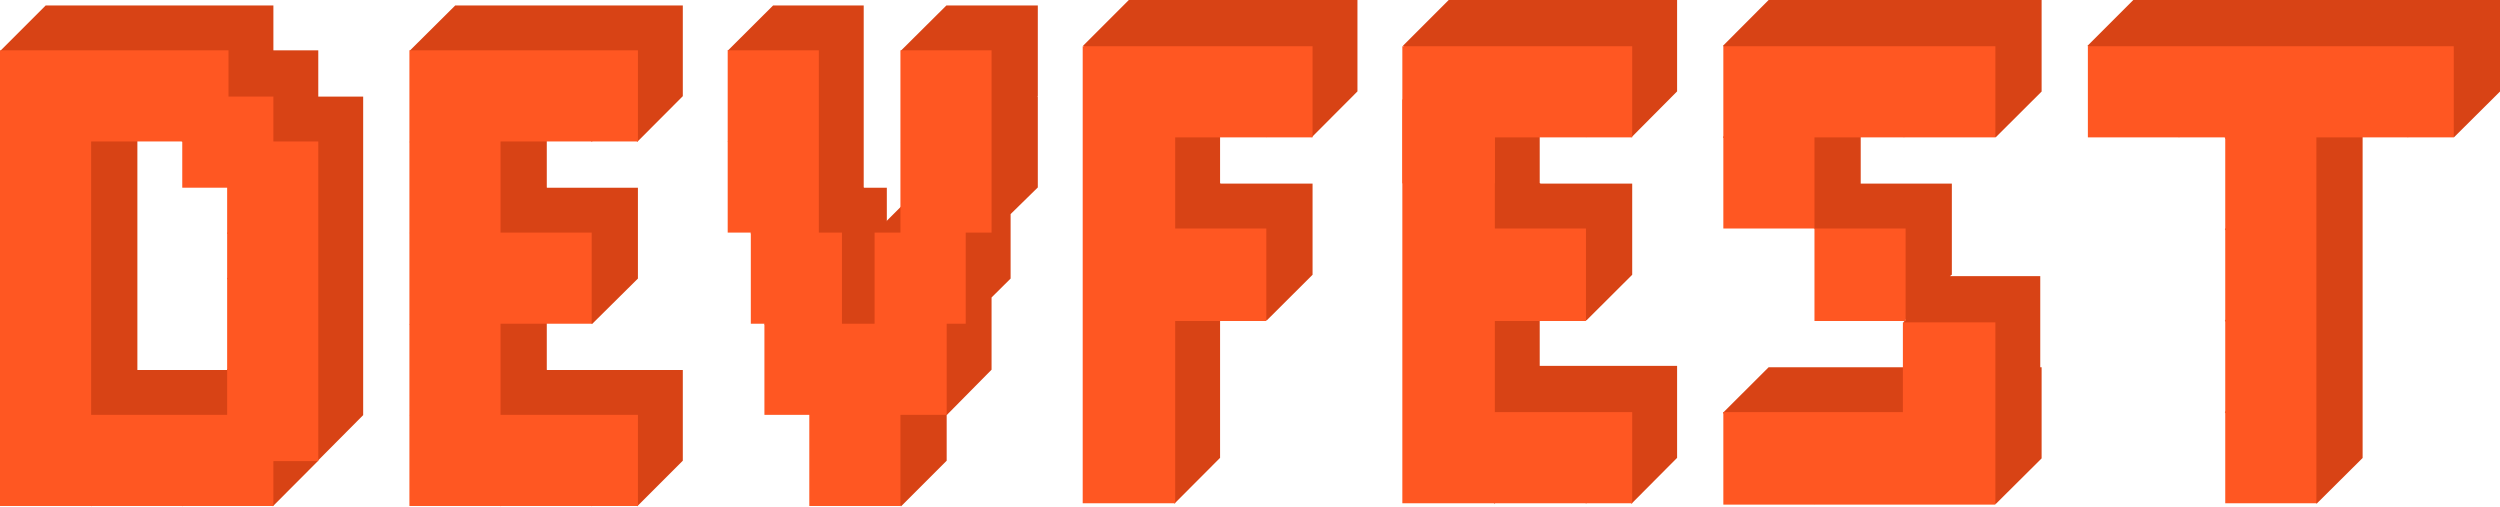
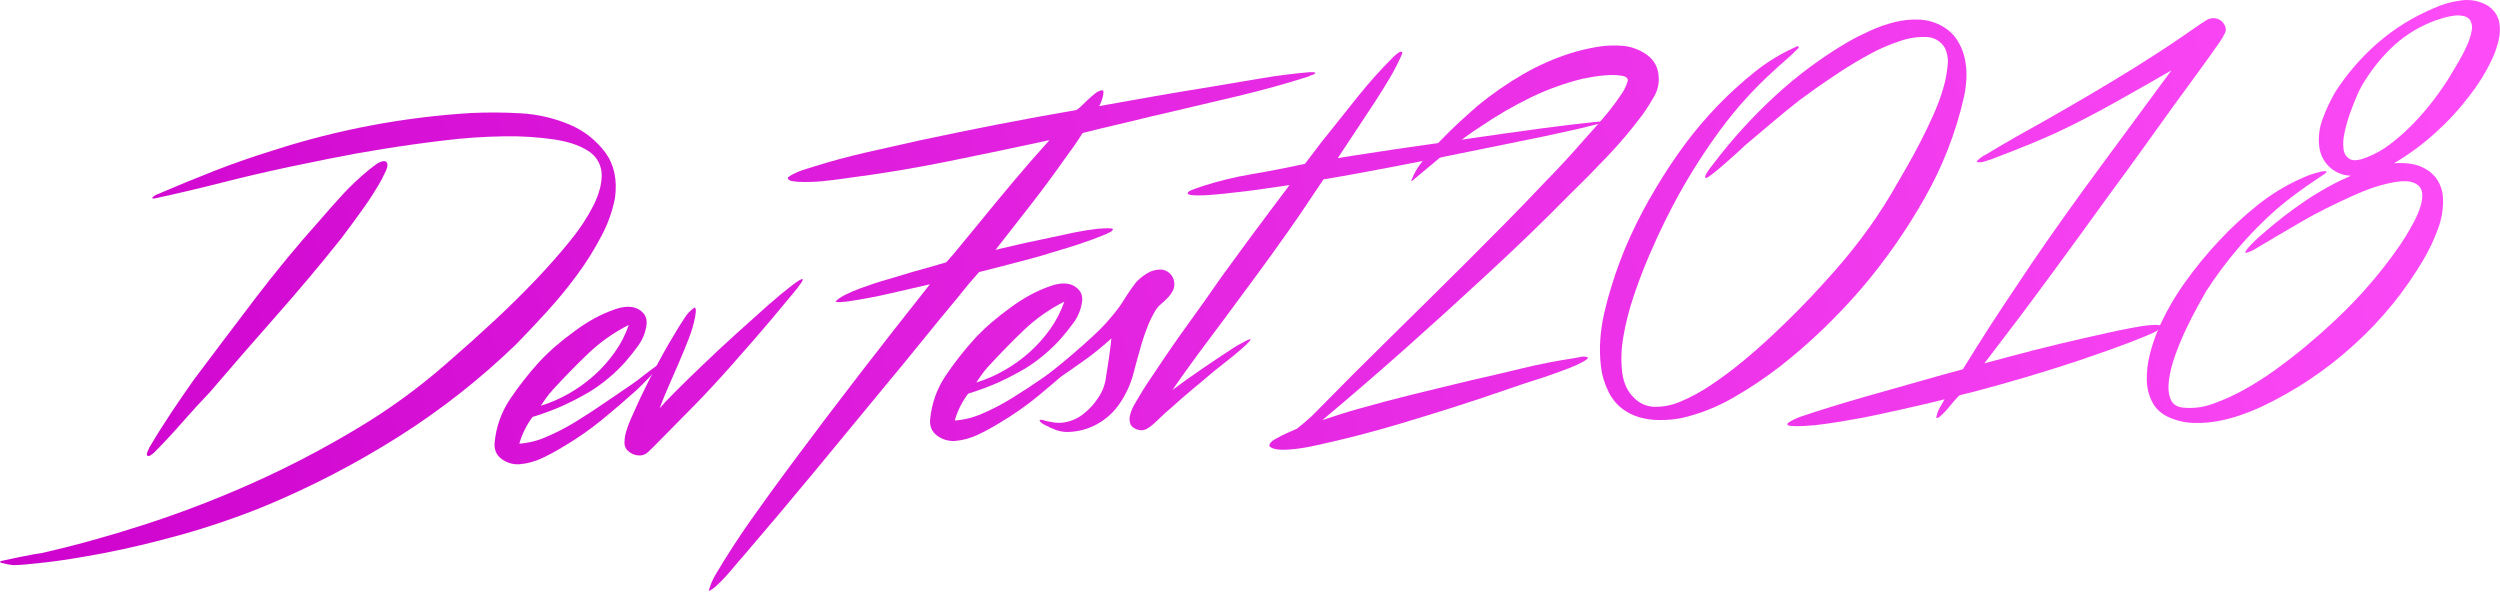
- <svg xmlns="http://www.w3.org/2000/svg" version="1.1" id="Ebene_1" x="0px" y="0px" viewBox="0 0 1838 372.3" style="enable-background:new 0 0 1838 372.3;" xml:space="preserve">
-   <style type="text/css">
- 	.st0{fill:#D84315;}
- 	.st1{fill:#FF5722;}
- </style>
-   <g id="DEV">
-     <polygon class="st0" points="100.6,338.7 67.1,372.2 0.2,305.2 33.6,271.8 100.6,271.8  " />
-     <polygon class="st0" points="101,272 101,204.8 101,137.8 101,71 33.6,71 0.2,104.4 33.6,137.9 0.2,171.3 33.6,204.8 0.2,238.3    67.1,305.2 134.3,372.2 168,338.7 168,272  " />
-     <polygon class="st0" points="267,71 234,71 234,37 201,37 201,4 167.6,4 134.1,4 100.6,4 33.6,4 0.2,37.4 67.1,104.4 100.6,70.9    134.1,104.3 150.7,87.8 167.1,104.2 166.9,104.3 200.6,138 200.4,138 166.9,171.4 183.7,188.1 166.9,204.8 200.4,238.3    166.9,271.8 167.1,271.9 133.8,305.2 200.6,372.2 234,338.7 234,338.4 267,305.2 267,238.3 267,204.8 267,171.3 267,138.2    267,137.8  " />
-     <g>
-       <polygon class="st0" points="401.7,338.7 368.2,372.2 301.2,305.2 334.7,271.8 401.7,271.8   " />
-       <polygon class="st0" points="468.6,272 435.1,272 402,272 402,205 334.7,205 301.1,238.4 368,305.3 368,305.3 435.1,372.2     451.8,355.5 468.5,372.2 502,338.7 502,272   " />
-       <polygon class="st0" points="401.7,204.8 368.2,238.3 301.2,171.3 334.7,137.8 401.7,137.8   " />
-       <polygon class="st0" points="402,138 402,71 334.7,71 301.1,104.4 368,171.3 368,171.3 435.2,238.3 469,204.8 469,138   " />
-       <polygon class="st0" points="468.6,4 435.1,4 401.7,4 401.7,4 334.7,4 301.2,37.3 368.2,104.2 401.7,70.7 435.1,104.2 451.9,87.4     468.6,104.2 502,70.7 502,4   " />
-       <polygon class="st1" points="368,104 368.2,104 401.7,104 435.1,104 469,104 469,37 435.1,37 401.7,37 368.2,37 301,37 301,83.2     301,104 301,129 301,171.3 301,238.3 301,305.2 301,372 368.2,372 368.2,372 401.7,372 435.1,372 469,372 469,305 435.1,305     401.7,305 368,305 368,238 368,238 368,238 435,238 435,171 400,171 400,171 368,171 368,129   " />
+ <svg xmlns="http://www.w3.org/2000/svg" xmlns:xlink="http://www.w3.org/1999/xlink" viewBox="0 0 1335.45 315.71">
+   <defs>
+     <style>.cls-1{fill:url(#Neues_Verlaufsfeld_5);}.cls-2{fill:url(#Neues_Verlaufsfeld_5-2);}.cls-3{fill:url(#Neues_Verlaufsfeld_5-3);}.cls-4{fill:url(#Neues_Verlaufsfeld_5-4);}.cls-5{fill:url(#Neues_Verlaufsfeld_5-5);}.cls-6{fill:url(#Neues_Verlaufsfeld_5-6);}.cls-7{fill:url(#Neues_Verlaufsfeld_5-7);}.cls-8{fill:url(#Neues_Verlaufsfeld_5-8);}.cls-9{fill:url(#Neues_Verlaufsfeld_5-9);}.cls-10{fill:url(#Neues_Verlaufsfeld_5-10);}.cls-11{fill:url(#Neues_Verlaufsfeld_5-11);}</style>
+     <linearGradient id="Neues_Verlaufsfeld_5" x1="-65.9" y1="224.86" x2="1364.55" y2="-99.01" gradientUnits="userSpaceOnUse">
+       <stop offset="0" stop-color="#c0c" />
+       <stop offset="1" stop-color="#ff4ff9" />
+     </linearGradient>
+     <linearGradient id="Neues_Verlaufsfeld_5-2" x1="-51.83" y1="287" x2="1378.62" y2="-36.87" xlink:href="#Neues_Verlaufsfeld_5" />
+     <linearGradient id="Neues_Verlaufsfeld_5-3" x1="-50.07" y1="294.77" x2="1380.38" y2="-29.1" xlink:href="#Neues_Verlaufsfeld_5" />
+     <linearGradient id="Neues_Verlaufsfeld_5-4" x1="-48.34" y1="302.43" x2="1382.11" y2="-21.45" xlink:href="#Neues_Verlaufsfeld_5" />
+     <linearGradient id="Neues_Verlaufsfeld_5-5" x1="-43.16" y1="325.28" x2="1387.28" y2="1.41" xlink:href="#Neues_Verlaufsfeld_5" />
+     <linearGradient id="Neues_Verlaufsfeld_5-6" x1="-41.7" y1="331.75" x2="1388.75" y2="7.88" xlink:href="#Neues_Verlaufsfeld_5" />
+     <linearGradient id="Neues_Verlaufsfeld_5-7" x1="-50.26" y1="293.93" x2="1380.18" y2="-29.94" xlink:href="#Neues_Verlaufsfeld_5" />
+     <linearGradient id="Neues_Verlaufsfeld_5-8" x1="-44.88" y1="317.72" x2="1385.57" y2="-6.15" xlink:href="#Neues_Verlaufsfeld_5" />
+     <linearGradient id="Neues_Verlaufsfeld_5-9" x1="-39.42" y1="342.75" x2="1391.03" y2="18.88" xlink:href="#Neues_Verlaufsfeld_5" />
+     <linearGradient id="Neues_Verlaufsfeld_5-10" x1="-31.99" y1="374.63" x2="1398.46" y2="50.76" xlink:href="#Neues_Verlaufsfeld_5" />
+     <linearGradient id="Neues_Verlaufsfeld_5-11" x1="-25.95" y1="401.32" x2="1404.5" y2="77.44" xlink:href="#Neues_Verlaufsfeld_5" />
+   </defs>
+   <g id="Ebene_2" data-name="Ebene 2">
+     <g id="Ebene_1-2" data-name="Ebene 1">
+       <path class="cls-1" d="M304,66.44A46,46,0,0,1,323.37,81.5q7.1,9.75,5.14,24.29a71.91,71.91,0,0,1-7.24,20.28,158.11,158.11,0,0,1-13,20.78,249.67,249.67,0,0,1-16.2,19.72q-8.69,9.51-16.34,17.32a391.32,391.32,0,0,1-62.95,49.45A473.42,473.42,0,0,1,141.1,270.5a421.2,421.2,0,0,1-44.91,15.3q-22.08,6.09-40.42,9.6t-31.26,5q-12.92,1.49-17.23,1.48a10.55,10.55,0,0,1-1.36-.15c-.76-.11-1.59-.25-2.5-.43s-1.7-.36-2.38-.54-1-.43-1-.72.87-.45,3.06-.91l7.25-1.55q4-.85,7.58-1.46c2.42-.41,3.78-.62,4.08-.64q26-5.84,55.12-15.23A575.4,575.4,0,0,0,135,258a521.67,521.67,0,0,0,55.6-29A323,323,0,0,0,239,193.75q12.63-10.91,24.8-22.22t22.54-22.21q10.37-10.9,18.46-21A103.4,103.4,0,0,0,317.2,109.4q4.24-8.75,4.21-15.86a15,15,0,0,0-5.75-11.89q-6.82-5.15-19.09-7.08a164.71,164.71,0,0,0-27.34-1.75A297.8,297.8,0,0,0,237.39,75q-16.77,2-32.4,4.51t-28.88,5.21l-21.63,4.44q-18.79,4-36,8.4T82.7,106l-1,0c-.38,0-.49-.12-.34-.42a5.48,5.48,0,0,1,1.8-1.4Q99.88,97,114.47,91.29t31.34-10.92a428.43,428.43,0,0,1,105.77-20,255.86,255.86,0,0,1,26.53.15A78.68,78.68,0,0,1,304,66.44Zm-225.2,177c-.45-.27-.5-.89-.12-1.86a25.1,25.1,0,0,1,1-2.35q3.58-6.08,6.4-10.49t5.5-8.47q2.7-4.08,5.5-8.15t6.64-9.52q16.19-21.58,32.49-43T170.53,118q6.3-7.32,12.61-14.19a136.46,136.46,0,0,1,14-13.15c.45-.32,1-.78,1.81-1.4a28,28,0,0,1,2.37-1.76,9.62,9.62,0,0,1,2.48-1.21,3.8,3.8,0,0,1,2.38,0,2.36,2.36,0,0,1,.81,2,8.72,8.72,0,0,1-.66,2.56c-.38.89-.79,1.75-1.23,2.57a13.22,13.22,0,0,0-.9,1.91A164.46,164.46,0,0,1,194.3,111q-5.4,7.6-11.92,16.24-16.87,21.18-34.77,41.42t-35.46,40.79q-7.66,8-14.64,16t-14.87,16a10.44,10.44,0,0,1-2,1.63C79.86,243.65,79.26,243.75,78.8,243.48Z" />
+       <path class="cls-2" d="M351.76,196.24c-1.21,1.37-2.59,2.9-4.17,4.58s-3.12,3.25-4.62,4.71-2.4,2.34-2.7,2.65q-9,8.1-18.5,15.89A163.87,163.87,0,0,1,301,238.53a121,121,0,0,1-11.3,6.13A35,35,0,0,1,277.48,248a14.33,14.33,0,0,1-9.66-2.93q-4.21-3.2-3.57-8.92a49.67,49.67,0,0,1,8.25-23A169.1,169.1,0,0,1,288,193.37a113.14,113.14,0,0,1,9-8.64q4.72-4.06,9.92-7.81a87.84,87.84,0,0,1,10.39-6.74,72.45,72.45,0,0,1,11.31-5,22.32,22.32,0,0,1,5.89-1.27,12.15,12.15,0,0,1,5.9.93q5.46,2.8,5,8.19a24.26,24.26,0,0,1-4.24,11.26q-1.8,2.5-3.6,4.78c-1.2,1.51-2.47,3-3.82,4.56a88.14,88.14,0,0,1-18.27,15.33,153.56,153.56,0,0,1-14.47,7.59,135.15,135.15,0,0,1-16.52,6.16A43.79,43.79,0,0,0,277.41,237a42.93,42.93,0,0,0,14.49-3.65,117,117,0,0,0,15.82-8.2q7.9-4.87,15.58-10.17t14-9.54c.3-.16,1.28-.86,2.94-2.11s3.42-2.61,5.3-4.09,4.4-3.31,7.56-5.51C353.41,194,353,194.86,351.76,196.24Zm-56.62,12.13a44.42,44.42,0,0,0-3.48,4.32l-2.81,4.08a73.87,73.87,0,0,0,15-6.52,79,79,0,0,0,13.54-9.74,74.11,74.11,0,0,0,11-12.36,56.92,56.92,0,0,0,7.51-14.6,90.22,90.22,0,0,0-21.67,15.28Q304.59,198.05,295.14,208.37Z" />
+       <path class="cls-3" d="M428.79,149.18c.15.14,0,.65-.56,1.56a65.3,65.3,0,0,1-4.61,6q-3.83,4.68-11.59,13.92t-21.73,25q-10.12,11.45-19.93,21.44T349.75,238c-1.35,1.38-2.67,2.65-3.94,3.8a6.4,6.4,0,0,1-5.1,1.45,8.67,8.67,0,0,1-5.11-2.27,5.68,5.68,0,0,1-2-4.84,20.08,20.08,0,0,1,.87-5.52,52.56,52.56,0,0,1,2.34-6.46q1.45-3.36,2.91-6.49t2.57-5.6q4.49-9.42,9.52-18.75t10.88-18.81c1-1.65,2.14-3.35,3.26-5.08a17.38,17.38,0,0,1,4.17-4.47c.59-.61,1-.78,1.24-.5a2.31,2.31,0,0,1,.35,1.41,11.3,11.3,0,0,1-.21,2.09,9,9,0,0,0-.22,1.54A63.8,63.8,0,0,1,368,180.67q-2.46,6.36-5.36,13.07t-5.7,13.09q-2.81,6.38-4.58,11.28,2.25-2.73,8.56-9.06t14.65-14.28q8.34-8,17.47-16.28t16.91-15.16q7.79-6.83,13-10.81C426.37,149.88,428.33,148.76,428.79,149.18Z" />
+       <path class="cls-4" d="M699.43,38.57c.15,0,.76,0,1.81,0s1.51.19,1.37.48A2.48,2.48,0,0,1,701,40a3.27,3.27,0,0,0-1.59.73q-18.56,5.93-38.14,10.59t-42,9.89c-.91.19-2.16.47-3.74.84s-3.44.82-5.55,1.36-4.38,1.09-6.79,1.64-4.76,1.1-7,1.65q-8.38,1.93-17.89,4.36c-1.49,2.41-3.07,4.79-4.71,7.13s-3.38,4.73-5.17,7.15q-8.77,12.47-18,24.29t-18.68,23.9a2.41,2.41,0,0,1,1-.27,2.41,2.41,0,0,0,1-.27q6.8-1.64,13.7-3.17c4.61-1,9.32-2,14.16-3q6.33-1.4,12.56-2.68t12.8-2l1.48-.07,2.72-.13a12,12,0,0,1,2.49.1c.68.11.95.32.8.62a3,3,0,0,1-1.58,1.39c-.75.33-1.43.65-2,1q-7.24,3-14.6,5.41T561.48,135q-3.86,1.29-10.19,3t-12.67,3.34q-7.47,1.9-15.63,4-2.7,3.19-5.17,5.94-2,2.5-3.83,4.67c-1.2,1.45-2,2.48-2.47,3.08q-9.91,11.87-19.47,23.71t-19.47,23.71q-19.12,23.27-38,46.07T396.06,298.2c-.75.77-1.84,2-3.27,3.77s-3,3.58-4.72,5.49-3.42,3.63-5.07,5.17a17.75,17.75,0,0,1-4.07,3q-.45.24-.12-.87c.23-.74.53-1.6.89-2.56s.79-1.9,1.23-2.8l.9-1.79q9.21-15.56,19.54-30.18t21.13-29.16q18.22-24.52,36.66-48.41t37.57-48l-21.74,5q-10.86,2.49-21.74,4.1c-.31,0-.87.08-1.7.2s-1.67.18-2.49.22a9,9,0,0,1-2.16-.11c-.61-.12-.68-.33-.23-.65a23.73,23.73,0,0,1,5.19-3.31,75.46,75.46,0,0,1,7.47-3.21q4.07-1.5,8-2.79c2.64-.86,4.94-1.55,6.9-2.09q6.57-2.05,13.36-4t13.58-3.83a4.46,4.46,0,0,1,1.24-.38,9.14,9.14,0,0,0,1.48-.4c.6-.18,1.13-.35,1.58-.52q1.58-1.83,4.05-4.57,2-2.5,5.07-6.16t7.31-8.89q9.45-11.62,19-23t19.7-22.62q-27.18,5.89-54.13,11.35t-54.37,9q-6.57,1-13,1.61a87.18,87.18,0,0,1-13,.29c-.76-.11-1.63-.21-2.61-.31a4.06,4.06,0,0,1-2.39-1c-.46-.56-.23-1.12.67-1.68s1.5-.91,1.81-1.07a36,36,0,0,1,5.31-2.23q3.06-1,5.77-1.81,14-4.38,28.08-7.58T491,75.05q21.06-4.5,42-8.58t42-7.71a14.16,14.16,0,0,0,2.6-2.09l3.49-3.35q1.8-1.73,3.72-3.24a8.45,8.45,0,0,1,3.5-1.81q1.14-.27,1.14.93a10,10,0,0,1-.43,2.76A20.87,20.87,0,0,1,588,55a9,9,0,0,1-.89,1.68Q602,54,616.85,51.4t29.79-5q12.92-2.15,26.28-4.43T699.43,38.57Z" />
+       <path class="cls-5" d="M584.4,183.8c-1.2,1.38-2.59,2.9-4.16,4.58s-3.12,3.26-4.62,4.72-2.41,2.34-2.71,2.64q-9,8.1-18.49,15.89a163.61,163.61,0,0,1-20.77,14.47,123.62,123.62,0,0,1-11.3,6.13,35.14,35.14,0,0,1-12.23,3.32,14.38,14.38,0,0,1-9.66-2.93c-2.8-2.13-4-5.1-3.57-8.92a49.86,49.86,0,0,1,8.25-23,170.17,170.17,0,0,1,15.52-19.8,111.4,111.4,0,0,1,9-8.64c3.16-2.71,6.46-5.31,9.93-7.82A88.29,88.29,0,0,1,550,157.74a72.82,72.82,0,0,1,11.3-5,22.32,22.32,0,0,1,5.89-1.27,12.13,12.13,0,0,1,5.9.93q5.46,2.81,5,8.19a24.38,24.38,0,0,1-4.23,11.26c-1.21,1.67-2.4,3.26-3.6,4.77s-2.48,3-3.83,4.57a87.62,87.62,0,0,1-18.27,15.33,151.15,151.15,0,0,1-14.47,7.59,136.63,136.63,0,0,1-16.51,6.16,43.71,43.71,0,0,0-7.17,14.36A43.17,43.17,0,0,0,524.54,221a116.41,116.41,0,0,0,15.82-8.2q7.9-4.87,15.59-10.17T570,193c.3-.16,1.27-.86,2.93-2.11s3.42-2.61,5.31-4.09,4.4-3.31,7.56-5.51C586.05,181.61,585.6,182.43,584.4,183.8Zm-56.61,12.13a43.21,43.21,0,0,0-3.49,4.33c-.83,1.21-1.76,2.57-2.81,4.08a73.13,73.13,0,0,0,15-6.53,78.05,78.05,0,0,0,13.54-9.73,74.57,74.57,0,0,0,11-12.36,57,57,0,0,0,7.5-14.6,90.41,90.41,0,0,0-21.67,15.28Q537.25,185.63,527.79,195.93Z" />
+       <path class="cls-6" d="M627.28,151.08a7.38,7.38,0,0,1-.88,4.43,17.34,17.34,0,0,1-2.81,3.75c-1.12,1.15-2.33,2.26-3.61,3.35a13,13,0,0,0-3,3.65,56.79,56.79,0,0,0-3.92,8.07q-1.68,4.24-3,8.47-1.34,4.65-2.55,9c-.82,2.89-1.59,5.81-2.33,8.76a51.9,51.9,0,0,1-6.93,14.79,34.82,34.82,0,0,1-12,11.09,33.57,33.57,0,0,1-17,4.31,19.43,19.43,0,0,1-7.5-2.05,4.48,4.48,0,0,1-1.36-.59c-.76-.4-1.56-.8-2.39-1.2a8.06,8.06,0,0,1-2-1.32c-.53-.49-.72-.88-.58-1.18s1-.23,2.5.21a14.3,14.3,0,0,0,2.72.64,23,23,0,0,0,6.58.56,22.08,22.08,0,0,0,11.54-4.72,34.86,34.86,0,0,0,7.77-8.47,24,24,0,0,0,4.13-10.28q.87-5.07,1.64-10.48t1.4-11.13a146,146,0,0,1-14,11.4q-8.36,6.1-16.37,11.19t-13.89,8.33q-5.88,3.24-6.56,2.62-.47-.65,6-5.65t15.57-12.36q9.14-7.33,18.72-16.12A105.77,105.77,0,0,0,598.56,163c1.34-2.1,2.69-4.18,4-6.21s2.84-4.12,4.5-6.24a29.64,29.64,0,0,1,5.52-4.43A13.79,13.79,0,0,1,619.3,144a7.28,7.28,0,0,1,5.46,1.93A7.57,7.57,0,0,1,627.28,151.08Z" />
+       <path class="cls-7" d="M848.07,65.6q8.83-1.08,8.84-.42.23.21-8.6,2.38-4.08,1.06-10.08,2.34t-13.47,2.95q-19.93,4-38.62,7.87t-39.75,7.93q-10.41,2-20.27,3.82T707,95.79q-6.74,10.18-12,17.88t-7.08,10.2q-8.31,11.79-16.75,23.25t-17,23q-7.2,9.54-14.17,19T626.28,208.3q7.89-5.85,16-11.39t16.48-11c1.21-.79,2.41-1.51,3.62-2.15l3.61-1.92q2-1,2-.54c0,.44-.86,1.47-2.59,3.08s-3.72,3.35-6,5.22-4.44,3.6-6.55,5.24-3.53,2.76-4.28,3.38L636.93,208q-5.86,4.88-11.72,10.2c-1.51,1.24-3,2.55-4.4,3.93s-2.9,2.77-4.4,4.16a23.38,23.38,0,0,1-3.83,2.81,6,6,0,0,1-4.76.45q-3.18-.94-4-3.1a7.89,7.89,0,0,1-.14-4.81,21.19,21.19,0,0,1,2.12-5.25c1-1.72,1.83-3.19,2.58-4.39q2.24-3.84,4.49-7.23t4.71-7q8.53-12.9,17.42-25.15t17.65-24.94q2.46-3.41,6.63-9.08l9-12.26q4.83-6.59,10.23-13.74t10.35-13.75q-5.22.69-11.33,1.64t-12.23,1.68q-6.12.73-11.79,1.33t-10,.81c-6,.29-9.07-.08-9.08-1.1-.15-.43.52-1,2-1.63s3.62-1.41,6.34-2.28a184.23,184.23,0,0,1,26-6.28q14.26-2.43,28.31-5.52,4.05-5.23,6.75-8.86c1.79-2.43,2.92-3.87,3.37-4.33Q716.08,63.16,725,52a250.33,250.33,0,0,1,19-21.28c.15-.15.56-.54,1.24-1.16a12.77,12.77,0,0,1,2-1.52,2.09,2.09,0,0,1,1.59-.4c.37.13.34.71-.11,1.76a121.52,121.52,0,0,1-6.38,12.35q-3.48,5.86-7.63,12.3t-9.1,13.8q-4.95,7.35-11,16.63,7.25-1.23,15-2.36t15.64-2.4q21.06-3,39.87-5.74t39-5.48q7.69-1,13.71-1.75C841.76,66.27,845.2,65.88,848.07,65.6Z" />
+       <path class="cls-8" d="M886,40.78a18,18,0,0,1-2.32,10.63q-2.81,5-6,9.48a240,240,0,0,1-18.91,22.48q-10.12,10.68-20.73,21-10.82,11-21.74,21.52t-22.44,21.12q-21.42,19.86-43.18,39.19T706.42,224.4l9.51-3.09q4.76-1.55,9.51-2.86,14.94-4.22,29.77-7.89T785,203.33q13.82-3.08,27.74-6.48t28.88-5.65c.9-.19,1.88-.38,2.94-.58a6.62,6.62,0,0,1,3,.08c.91.25.91.69,0,1.31s-1.51,1-1.81,1.18a69,69,0,0,1-7.46,3.43c-2.57,1-5.39,2-8.49,3.14s-6.56,2.25-10.4,3.46-8.19,2.65-13,4.34q-14.7,5.1-29.19,9.73t-29.42,9.07q-14.94,4.44-29.43,8-2.71.57-8.27,1.93t-11.54,2.53A80.73,80.73,0,0,1,687,240.22c-3.63.17-6.27-.21-7.94-1.15-.76-.4-1.1-.83-1-1.27a3.23,3.23,0,0,1,.78-1.46,6.6,6.6,0,0,1,1.7-1.4c.67-.39,1.17-.67,1.47-.83a58.78,58.78,0,0,1,5.76-2.91l5.09-2.21q1.57-1.4,3.38-2.79l2.93-2.55c1.06-.93,2-1.77,2.71-2.54q20.05-20.46,40.22-40.26t40.46-40q10.82-10.81,21.52-21.62t21.29-22.05q10.82-11,20.95-22.68c1.35-1.53,3.22-3.63,5.63-6.3s4.84-5.52,7.31-8.56a110.64,110.64,0,0,0,6.63-9,24,24,0,0,0,3.59-7.29q.43-2.2-2.85-2.82a32.79,32.79,0,0,0-7.49-.41,63,63,0,0,0-8.27.94q-4.08.75-5.44,1a138.86,138.86,0,0,0-27.94,10.1A208.47,208.47,0,0,0,791.84,67a160.78,160.78,0,0,0-18.4,13.58Q764.75,88,755.73,95.43a5.13,5.13,0,0,1-1.13.93,1.37,1.37,0,0,1-.67.47c-.16,0-.16-.14,0-.44a34.89,34.89,0,0,1,5.83-10.13,145.41,145.41,0,0,1,9.57-11q5.29-5.5,10.71-10.47t9.47-8.45A181.62,181.62,0,0,1,813,40a128.91,128.91,0,0,1,26.23-11.66,111.31,111.31,0,0,1,14-3.3,53.89,53.89,0,0,1,14.51-.48,26.37,26.37,0,0,1,12.39,5A14.61,14.61,0,0,1,886,40.78Z" />
+       <path class="cls-9" d="M911.06,95c-.3-.13-.31-.57,0-1.31a11,11,0,0,1,1.24-2.25c.52-.76,1-1.48,1.57-2.16s.86-1.1,1-1.25a272.82,272.82,0,0,1,33.45-36.87,223.69,223.69,0,0,1,38.93-28.81q5.43-3.11,11.87-6a74,74,0,0,1,13.12-4.57,45.47,45.47,0,0,1,13.26-1.29,27.35,27.35,0,0,1,12.5,3.78,22.12,22.12,0,0,1,7.53,7.19,30.54,30.54,0,0,1,3.91,9.34,39,39,0,0,1,1,10.36,60,60,0,0,1-1.29,10.47A197.24,197.24,0,0,1,1028,106a309.2,309.2,0,0,1-34,48.51q-9.91,11.43-20.73,21.8a293,293,0,0,1-22.78,19.71,218.32,218.32,0,0,1-24.61,16.4,100.28,100.28,0,0,1-27.37,10.84,60.57,60.57,0,0,1-12,1.12,39.63,39.63,0,0,1-11-1.55,27.81,27.81,0,0,1-9.33-4.81,25.21,25.21,0,0,1-7-8.87,40.56,40.56,0,0,1-4-13.49,75.24,75.24,0,0,1-.32-14.33A91.29,91.29,0,0,1,857,167q1.65-7.09,3.65-13.54a214.64,214.64,0,0,1,10.26-27.22,255.76,255.76,0,0,1,13.67-25.84A270.22,270.22,0,0,1,900.18,76.9a209.45,209.45,0,0,1,37.28-38.58,99.58,99.58,0,0,1,21.46-13.08,2.79,2.79,0,0,1,.91-.48c.45-.16.75-.11.91.18s.26.57-.11.88-.64.54-.79.69q-3.17,3.22-6.31,5.89t-6.32,5.67A211.83,211.83,0,0,0,919,69.32a324.09,324.09,0,0,0-22.12,34.47q-2.91,5.17-7.17,13.7t-8.73,18.93q-4.47,10.4-8.25,21.64a140.35,140.35,0,0,0-5.53,21.62,66.33,66.33,0,0,0-.68,19.09q1.08,8.72,6.32,13.72a15.88,15.88,0,0,0,11,4.83,33.92,33.92,0,0,0,14-2.86,92.83,92.83,0,0,0,15.93-8.65,202.06,202.06,0,0,0,16.7-12.41q8.34-6.85,16.24-14.25t14.42-14.05q6.54-6.66,11.38-12c3.23-3.59,5.66-6.3,7.32-8.13a294.51,294.51,0,0,0,18.45-23.11A263.73,263.73,0,0,0,1014,97.08q2-3.39,5.27-9.13T1026,75.48q3.48-6.75,6.72-14A109.38,109.38,0,0,0,1038,47.3a61.72,61.72,0,0,0,2.41-12.6,16.3,16.3,0,0,0-1.64-9.34,11.59,11.59,0,0,0-9.45-5.57,37.79,37.79,0,0,0-14,2,94.66,94.66,0,0,0-16.28,7q-8.47,4.57-16,9.53T969.5,47.52c-3.92,2.81-6.7,4.85-8.36,6.09q-7.44,5.84-14.55,11.87T932.27,77.56q-.67.69-3.83,3.58t-6.88,6.13q-3.72,3.24-6.88,5.7T911.06,95Z" />
+       <path class="cls-10" d="M1187.65,12.32c1.37,1.83,1.69,3.57.94,5.21a29.28,29.28,0,0,1-2.92,5q-5.84,8.39-11.91,16.67t-12.37,16.91l-16.52,23q-8.2,11.46-16.75,23-16.86,23.37-33.72,46.3T1060,194.1q13.58-3.72,26.71-7.08t26.72-6.43c4.22-.93,8.38-1.86,12.45-2.79s8.23-1.78,12.46-2.57c2-.38,3.85-.73,5.66-1a46.23,46.23,0,0,1,5.67-.6l1.13-.06a13.82,13.82,0,0,1,1.82,0,3.69,3.69,0,0,1,1.47.36c.38.2.35.53-.1,1a9.3,9.3,0,0,1-4,2.93q-2.61,1.11-4.87,2.1-8.6,3.48-17.08,6.51t-17.53,6.1q-13.82,4.59-27.5,8.65T1055.32,209q-2,.54-4,1c-1.29.28-2.53.59-3.74.94a2.48,2.48,0,0,0-1.58.95,65.11,65.11,0,0,0-4.62,5.26,38.34,38.34,0,0,1-5.06,5.28,4,4,0,0,1-1.36.83c-.6.25-.76-.07-.46-1a13.77,13.77,0,0,1,1.79-4.68c.89-1.51,1.71-2.93,2.46-4.28q-10.86,2.7-21.51,5.08T995.77,223q-6.57,1.2-13,2.27c-4.3.72-8.64,1.32-13,1.83q-1.58.07-4.08.3c-1.66.15-3.28.23-4.87.24s-3,0-4.19-.13-1.82-.35-1.82-.79,0-.59.44-.9.83-.55,1.13-.71a33.32,33.32,0,0,1,6-2.7l6-2q8.84-2.84,18-5.58t19.58-5.64q10.41-2.91,20.93-5.93t21.62-6l6.74-10.83q7.18-11.52,14.71-22.83T1085.05,141q17.31-25.37,37-52l37.89-51.43q-14,8.11-30.51,17.34t-31.19,16.06q-5.88,2.7-13.34,5.79t-21.27,8.36c-1.06.34-2.26.73-3.62,1.15a7.69,7.69,0,0,1-3.85.3c-.31-.13-.27-.39.11-.77s.78-.77,1.24-1.16a19.56,19.56,0,0,1,2.25-1.53c.91-.48,1.89-1,2.94-1.67s2.71-1.63,5-3,5.35-3.14,9.27-5.37,9.18-5.19,15.81-8.86q12.21-6.95,24.18-14t24.17-14.62q6.33-4,12.43-7.94t12.19-8.14c2.11-1.41,4.21-2.86,6.32-4.35s4.29-3,6.55-4.37a6.81,6.81,0,0,1,4.87-1A6.38,6.38,0,0,1,1187.65,12.32Z" />
+       <path class="cls-11" d="M1335,11.61a23,23,0,0,1-.28,9.87,51.73,51.73,0,0,1-3.78,10.7,102.66,102.66,0,0,1-5.72,10.35,96,96,0,0,1-6.07,8.61,143.49,143.49,0,0,1-18.36,19.93,135.15,135.15,0,0,1-22,16.17,36,36,0,0,1,9.3.32,22.93,22.93,0,0,1,8.18,3,18.31,18.31,0,0,1,5.93,5.85,19.75,19.75,0,0,1,2.78,8.84,41.79,41.79,0,0,1-2.62,16.89,99.21,99.21,0,0,1-7.61,16.24A193.58,193.58,0,0,1,1257.66,184a199.83,199.83,0,0,1-50.13,33.5,111,111,0,0,1-10.63,4.23,84.56,84.56,0,0,1-12.11,3.21,61,61,0,0,1-12.58,1,34,34,0,0,1-11.81-2.28q-7.28-2.72-10.37-8.26a26.26,26.26,0,0,1-3.25-12.33,51.29,51.29,0,0,1,1.62-13.77,90.18,90.18,0,0,1,4.22-12.8A139.68,139.68,0,0,1,1167,151.08a214.07,214.07,0,0,1,18.68-22.79,191,191,0,0,1,20.4-18.83,106.93,106.93,0,0,1,23.83-14.4A42,42,0,0,1,1235.1,93a49.64,49.64,0,0,1,5.43-1.46c1.36-.21,2.11-.18,2.27.11a1.27,1.27,0,0,1-.56.9,6.61,6.61,0,0,1-1,.71L1237.16,96q-5.65,3.78-10.73,7.52t-10.27,8.16a206.31,206.31,0,0,0-20.5,20.8,216.56,216.56,0,0,0-17.32,23.29l-4.14,7.42q-3,5.4-6.28,12.24T1162,189.65a62.46,62.46,0,0,0-3.43,13.64q-.75,6.27,1.09,10.35t8,4.22a35.66,35.66,0,0,0,14.62-2.23,107.9,107.9,0,0,0,16.5-7.48,165.55,165.55,0,0,0,17.06-10.89q8.57-6.21,16.36-12.72t14.54-12.85q6.77-6.34,11.5-11.4,3.6-3.66,9.68-10.86t11.92-15.36a129.61,129.61,0,0,0,10-16.25q4.14-8.08,4.11-13.56t-5.83-7.06q-5.79-1.58-19.82,2.81-5.89,2-12.44,5t-13.12,6.22q-6.56,3.27-12.77,6.85t-11.4,6.68c-2,1.12-3.85,2.23-5.65,3.34s-3.7,2.22-5.65,3.33l-3.16,1.91a14.51,14.51,0,0,1-3.4,1.47c-1.2.5-1.58.34-1.13-.49a8.58,8.58,0,0,1,1.34-1.93c1.2-1.37,2.48-2.7,3.83-4s2.78-2.58,4.29-3.82a229.29,229.29,0,0,1,22.23-17.17,153.62,153.62,0,0,1,24.52-13.55,17.26,17.26,0,0,1-11.37-4.6,17.8,17.8,0,0,1-5.51-10.8,31.24,31.24,0,0,1,1.83-15,89.2,89.2,0,0,1,6.6-14.11A122.41,122.41,0,0,1,1270,23.05,112.15,112.15,0,0,1,1300.3,4.29,47.87,47.87,0,0,1,1313.88.36a22.05,22.05,0,0,1,12.94,1.57A13.94,13.94,0,0,1,1335,11.61Zm-26.12,28.85q2-3.37,4.49-7.55a85.41,85.41,0,0,0,4.37-8.42,34.61,34.61,0,0,0,2.55-7.9,7.83,7.83,0,0,0-.83-5.88q-1.49-2.22-5.79-2.46t-12.46,2.57a67.38,67.38,0,0,0-22,13.1,92.89,92.89,0,0,0-17.44,21.65,48.51,48.51,0,0,0-2.91,5.94q-1.78,4.14-3.57,9.15a78.71,78.71,0,0,0-2.88,10.22,24.46,24.46,0,0,0-.51,8.89,6.75,6.75,0,0,0,3.32,5.21q2.73,1.51,8.61-.74a50.93,50.93,0,0,0,13.22-7.43,109.06,109.06,0,0,0,12.4-11.1,138.86,138.86,0,0,0,10.92-12.79Q1305.33,46.32,1308.92,40.46Z" />
    </g>
-     <polygon class="st0" points="652,205 652,138 635.3,138 635,137.7 635,70.7 635,4 568.4,4 535,37.3 568.4,70.8 535,104.2    576.9,146.1 551.7,171.3 590.3,209.9 561.9,238.3 628.7,305.2 662,271.8 662,205  " />
-     <polygon class="st0" points="762.5,71 763,70.7 763,4 695.8,4 662.3,37.3 696.1,71 695.8,71 662.3,104.5 695.8,138 676.3,138    642.8,171.5 676.3,205 662.3,205 628.8,238.5 662.3,272 628.8,272 595.4,305.4 662.4,372.3 696,338.7 696,305.2 729,271.8    729,218.7 743,204.8 743,157.4 763,137.8 763,71  " />
-     <path class="st1" d="M201,104V71h-33V37H0v67.3v67v67v67V372h201v-33h33v-67.2v-33.5v-33.5v-33.5V104H201z M167,171.3v33.5v33.5   v33.5V305h-32.9h-0.3H67v-66.7v-67V104h67v34h33V171.3z" />
-     <polygon class="st1" points="662,37 662,104 662,171 643,171 643,238 628.8,238 619,238 619,171 602,171 602,104.2 602,37 535,37    535,104.2 535,171 552,171 552,179 552,179 552,238 562,238 562,305 595,305 595,372 662,372 662,305 696,305 696,238 710,238    710,171 729,171 729,104 729,37  " />
-   </g>
-   <g id="FEST">
-     <polygon class="st0" points="1669.3,68 1635.7,101.4 1669.3,134.9 1669.3,134.9 1635.7,168.5 1669.3,202.1 1669.3,202.1    1635.7,235.8 1669.3,269.4 1669.3,269.4 1635.7,303 1703.2,370.3 1737,336.7 1737,269.4 1737,202.1 1737,134.8 1737,68  " />
-     <polygon class="st0" points="1803.9,0 1770.3,0 1736.6,0 1736.6,0 1669.3,0 1635.7,0 1602,0 1568.4,0 1534.7,33.7 1602,101    1618.9,84.2 1635.7,101 1669.3,67.3 1703,101 1736.6,67.3 1770.3,101 1787.1,84.2 1804.1,101 1838,67.3 1838,0  " />
-     <polygon class="st0" points="1433.4,0 1433.4,0 1367.6,0 1366.1,0 1300.3,0 1266.7,33.7 1334,101 1366.9,68.1 1399.8,101    1433.4,67.3 1467.2,101 1501,67.3 1501,0  " />
-     <polygon class="st0" points="1367.6,270 1366.1,270 1300.3,270 1266.7,303.5 1334,370.7 1366.9,337.8 1399.6,370.6 1433,337    1433,270  " />
-     <polygon class="st0" points="1500,270 1500,203 1433.6,203 1435,201.9 1435,135 1368,135 1368,67 1300.3,67 1266.7,100.8    1334,168.2 1401,235.2 1399.3,236.9 1432.7,270.3 1399.8,303.3 1467.2,370.6 1501,337 1501,270  " />
-     <g>
-       <rect x="1334" y="168" class="st1" width="67" height="68" />
-       <polygon class="st1" points="1399.8,34 1399.8,34 1334,34 1332.5,34 1267,34 1267,101 1267,168 1334,168 1334,101 1399.8,101     1399.8,101 1467,101 1467,34   " />
-       <polygon class="st1" points="1467,237 1399,237 1399,303 1334,303 1332.5,303 1267,303 1267,371 1332.5,371 1334,371 1399.8,371     1399.8,371 1467,371 1467,303 1467,303   " />
-     </g>
-     <g>
-       <polygon class="st0" points="1132.4,336.6 1098.8,370.3 1031.5,303 1065.1,269.3 1132.4,269.3   " />
-       <polygon class="st0" points="1199.7,269 1166.1,269 1132,269 1132,202 1065.1,202 1031.5,235.7 1098.8,303 1166.1,370.2     1182.9,353.4 1199.5,370.3 1233,336.6 1233,269   " />
-       <polygon class="st0" points="1132.4,202 1098.8,235.7 1031.5,168.4 1065.1,134.7 1132.4,134.7   " />
-       <polygon class="st0" points="1132,135 1132,67 1065.1,67 1031.6,100.9 1099,168.3 1099,168.3 1166.3,235.6 1200,202 1200,135       " />
-       <polygon class="st0" points="1199.7,0 1166.1,0 1132.4,0 1065.1,0 1031.5,33.6 1098.8,100.9 1132.4,67.3 1166.1,100.9     1182.9,84.1 1199.5,100.9 1233,67.2 1233,0   " />
-       <rect x="1031" y="73.1" class="st1" width="68" height="61.7" />
-       <polygon class="st1" points="1132.4,101 1166.1,101 1200,101 1200,34 1166.1,34 1132.4,34 1098.8,34 1031,34 1031,101 1031,168.4     1031,235.7 1031,303 1031,370 1082,370 1099,370 1099,370 1166,370 1166,370 1200,370 1200,303 1166,303 1166,303 1099,303     1099,236 1166,236 1166,168 1099,168 1099,101   " />
-     </g>
-     <polygon class="st0" points="829.9,202 796.3,235.7 829.9,269.3 796.3,303 863.5,370.2 897,336.6 897,269.3 897,202  " />
-     <polygon class="st0" points="897.2,202 863.6,235.7 796.3,168.4 829.9,134.7 897.2,134.7  " />
-     <polygon class="st0" points="897,135 897,67 829.9,67 796.5,100.9 864,168.3 864,168.3 931.3,235.6 965,202 965,135  " />
-     <polygon class="st0" points="964.5,0 930.9,0 897.2,0 897.2,0 829.9,0 796.3,33.6 863.6,100.9 897.2,67.3 930.9,100.9 947.7,84.1    964.4,100.9 998,67.2 998,0  " />
-     <polygon class="st1" points="864,126 864,101 897.2,101 930.9,101 965,101 965,34 930.9,34 897.2,34 863.6,34 796,34 796,70.3    796,101 796,125.7 796,168.4 796,235.7 796,303 796,370 864,370 864,303 864,236 931,236 931,168 864,168 864,126  " />
-     <polygon class="st1" points="1770.3,34 1736.6,34 1703,34 1635.7,34 1602,34 1568.4,34 1535,34 1535,101 1568.4,101 1602,101    1636,101 1636,107 1636,107 1636,168.4 1636,235.7 1636,303 1636,370 1703,370 1703,303 1703,235.7 1703,168.4 1703,107.5    1703,101 1736.6,101 1770.3,101 1804,101 1804,34  " />
  </g>
</svg>
